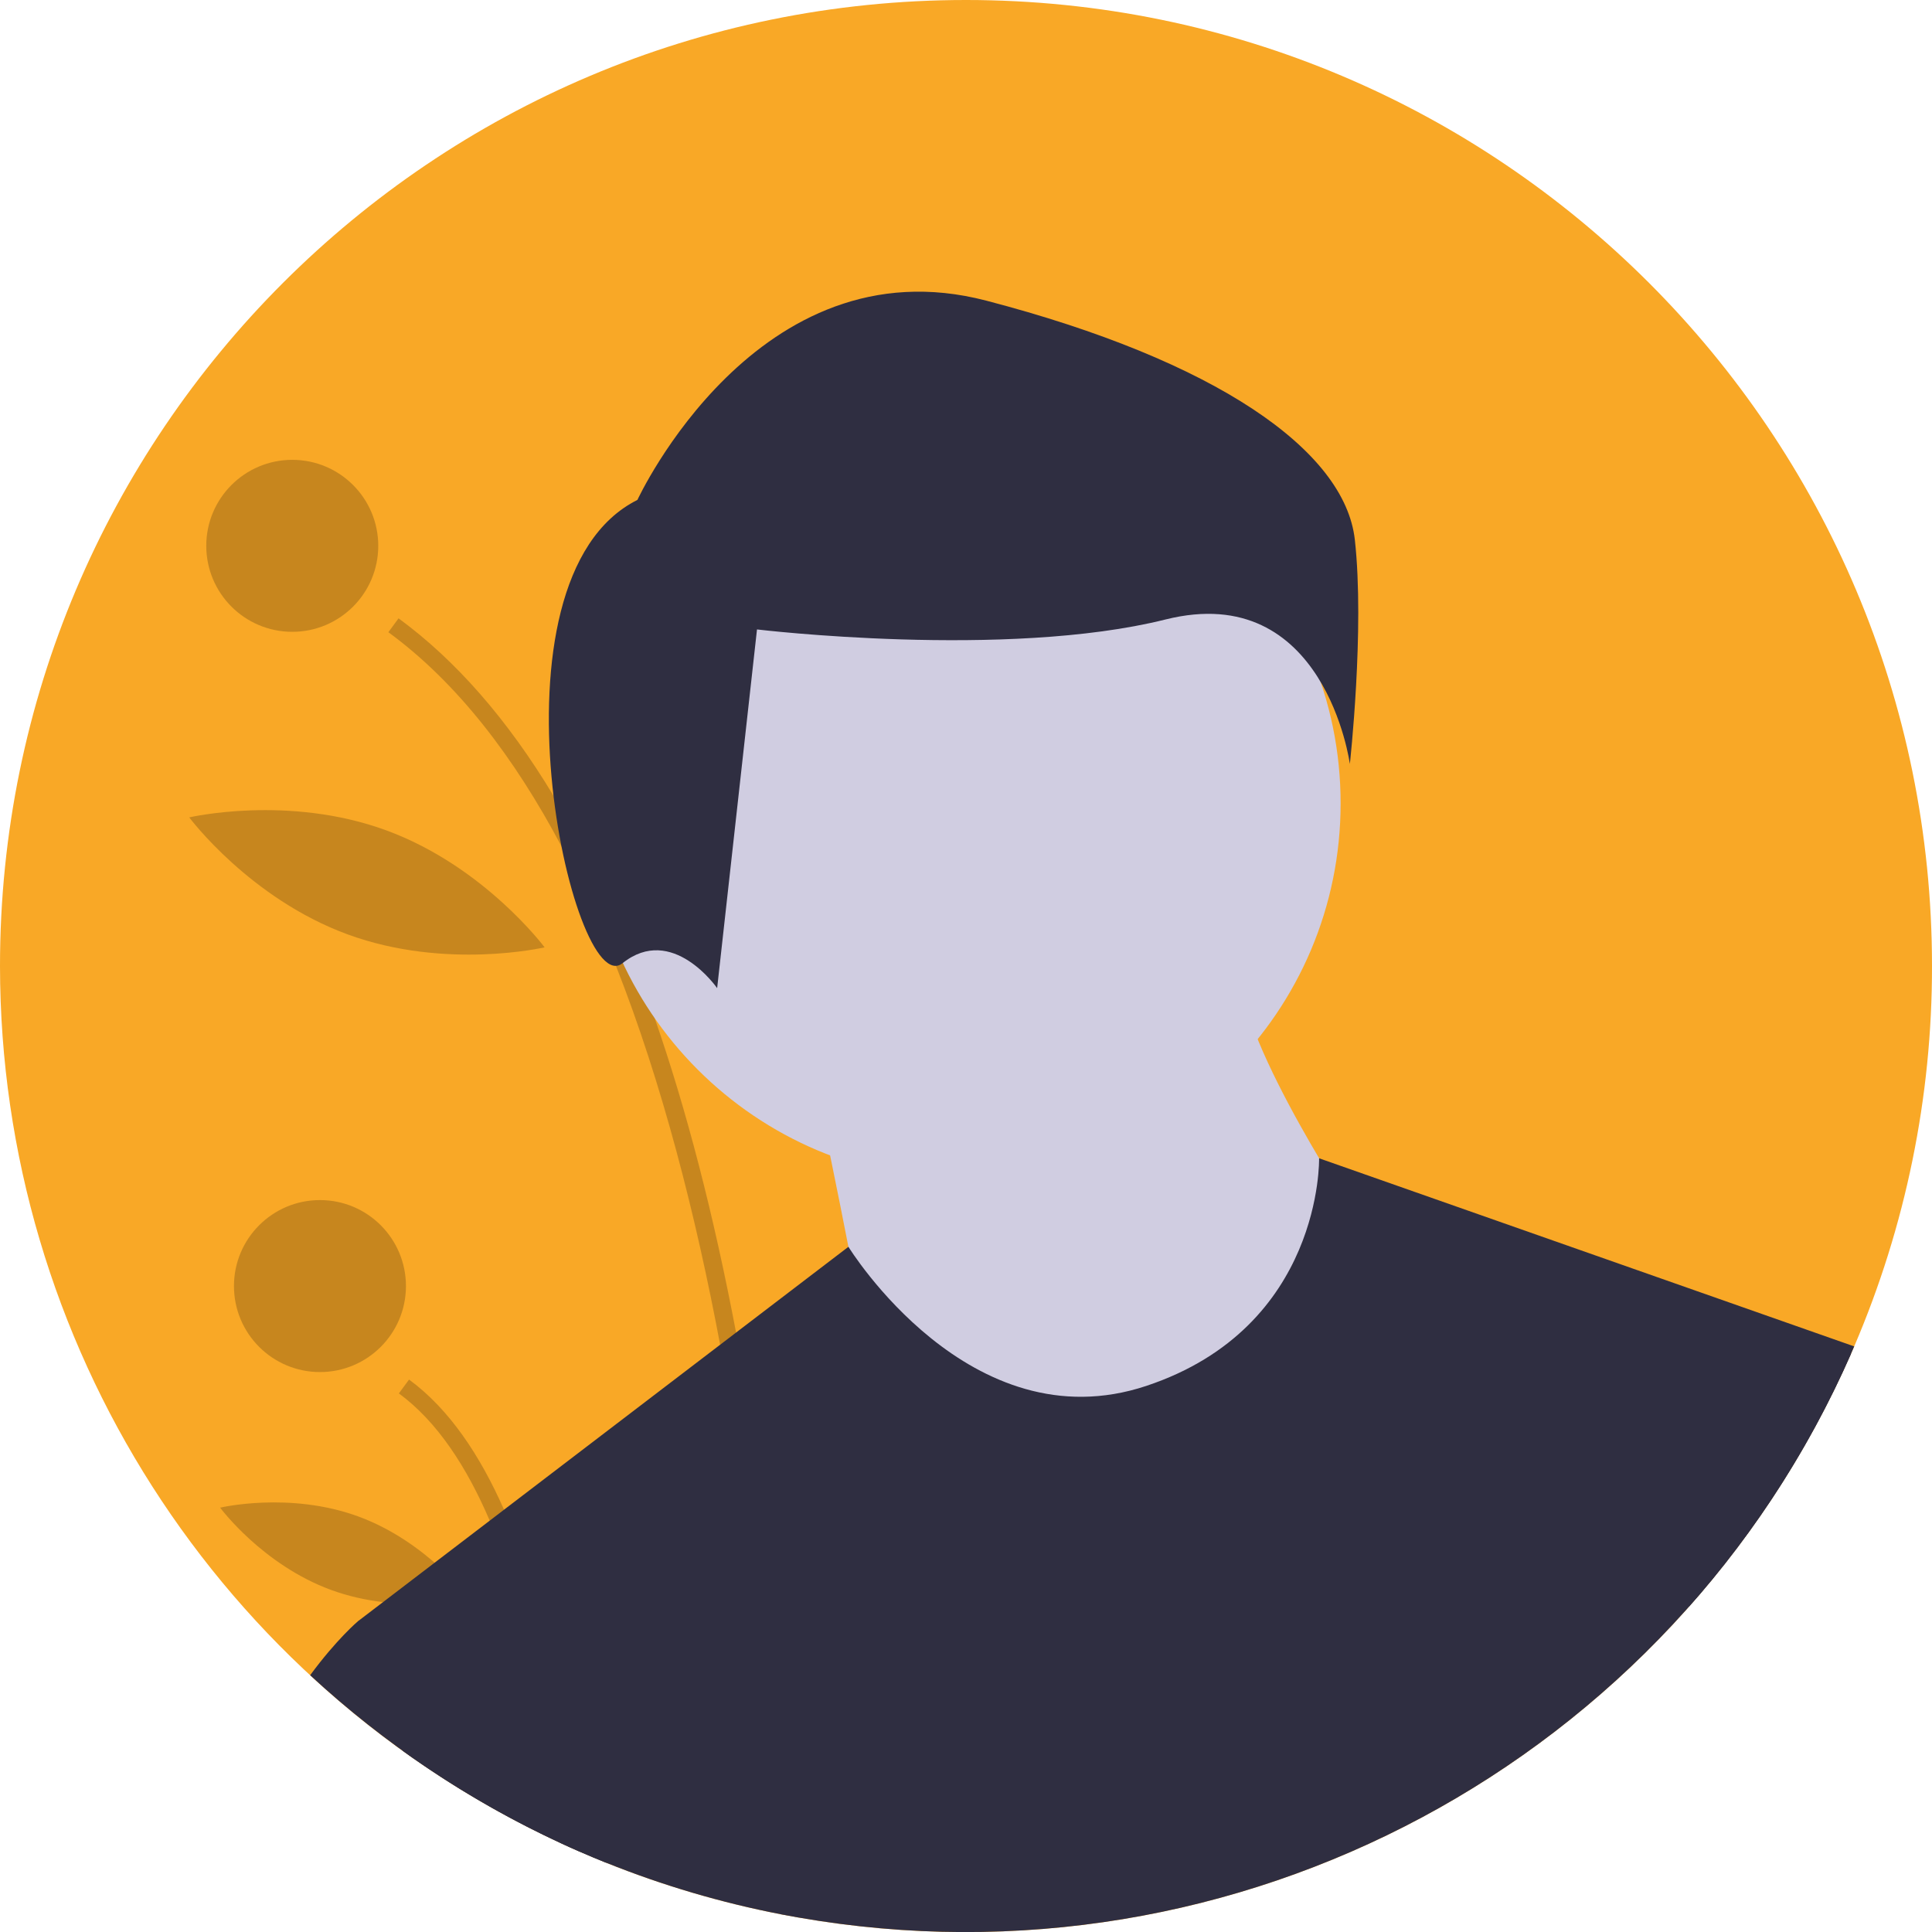
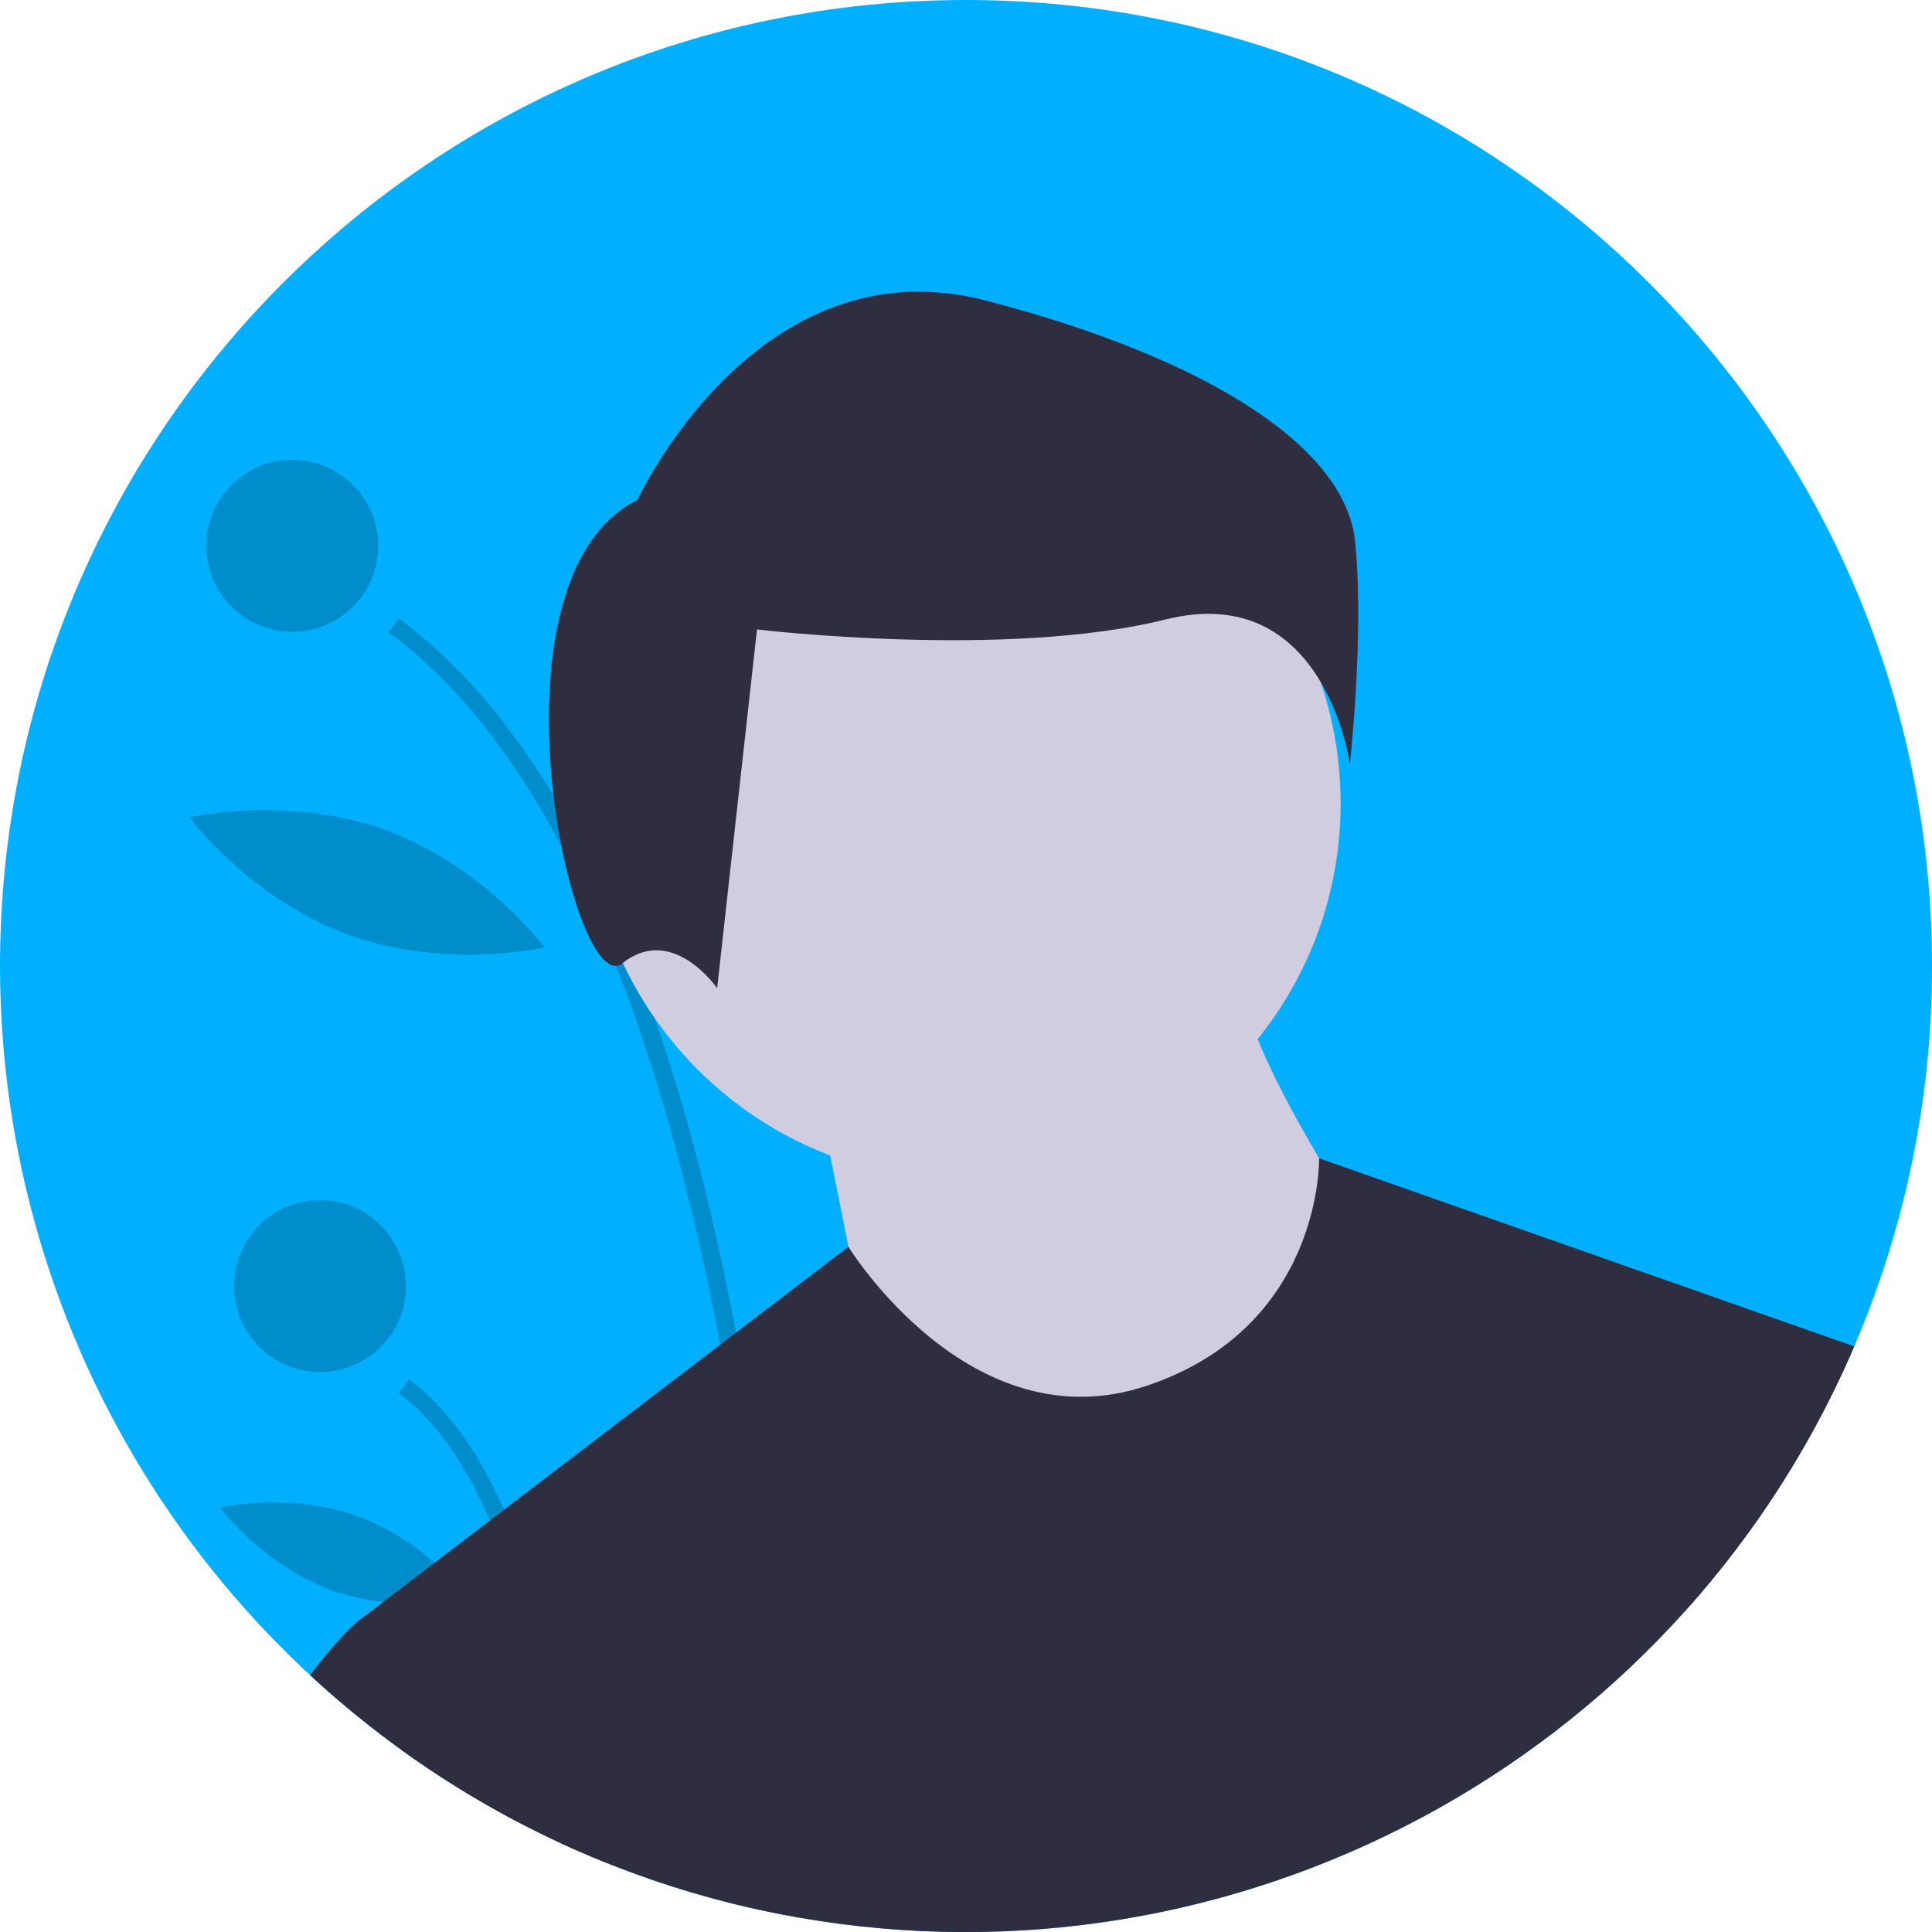
<svg xmlns="http://www.w3.org/2000/svg" id="e59edb86-a3bc-4694-8aac-31e565ca5cfc" data-name="Layer 1" width="676" height="676" viewBox="0 0 676 676">
-   <path d="M938,450a336.852,336.852,0,0,1-27.22,133.1L909.66,585.68A338.559,338.559,0,0,1,541.35,782.93q-3.045-.54-6.08-1.12a334.981,334.981,0,0,1-61.14-18.03q-4.815-1.935-9.56-4.01c-2.16-.94-4.32-1.91-6.46-2.91A338.414,338.414,0,0,1,262,450c0-186.67,151.33-338,338-338S938,263.33,938,450Z" transform="translate(-262 -112)" fill="#f9a826" />
+   <path d="M938,450a336.852,336.852,0,0,1-27.22,133.1L909.66,585.68A338.559,338.559,0,0,1,541.35,782.93q-3.045-.54-6.08-1.12a334.981,334.981,0,0,1-61.14-18.03q-4.815-1.935-9.56-4.01c-2.16-.94-4.32-1.91-6.46-2.91A338.414,338.414,0,0,1,262,450c0-186.67,151.33-338,338-338S938,263.33,938,450Z" transform="translate(-262 -112)" fill="#00b0ff" />
  <path d="M541.35,782.93q-3.045-.54-6.08-1.12c-1.32-38.31-5.85-116.94-21.3-199.29C505.52,537.45,493.79,491.25,477.52,449.95a412.604,412.604,0,0,0-19.07-41.84c-16.44-31.05-36.38-57.19-60.56-74.9l3.56-4.86q30.165,22.11,54.22,62.08,7.215,11.97,13.86,25.54,7.125,14.52,13.59,30.83,4.125,10.38,7.97,21.48,16.74,48.195,28.46,109.98,2.595,13.65,4.94,27.97C536.6,680.2,540.25,748.59,541.35,782.93Z" transform="translate(-262 -112)" opacity="0.2" />
  <path d="M464.57,759.77c-2.16-.94-4.32-1.91-6.46-2.91-2.09-22.7-5.93-50.86-12.95-77.59A254.557,254.557,0,0,0,433.35,644.07c-8.01-18.75-18.38-34.69-31.79-44.52l3.56-4.85c14.04,10.28,24.87,26.53,33.24,45.54,9.43,21.42,15.72,46.35,19.91,70.17C461.38,728.1,463.34,745.19,464.57,759.77Z" transform="translate(-262 -112)" opacity="0.2" />
  <circle cx="102.262" cy="190.982" r="30.089" opacity="0.2" />
  <circle cx="111.951" cy="449.991" r="30.089" opacity="0.2" />
  <path d="M483.714,353.521c-6.38,35.997,7.705,68.592,7.705,68.592s24.43-25.768,30.81-61.766-7.705-68.592-7.705-68.592S490.095,317.524,483.714,353.521Z" transform="translate(-262 -112)" opacity="0.2" />
  <path d="M383.718,438.971c34.335,12.555,68.837,4.498,68.837,4.498s-21.166-28.413-55.501-40.968-68.837-4.498-68.837-4.498S349.383,426.416,383.718,438.971Z" transform="translate(-262 -112)" opacity="0.2" />
  <path d="M377.895,668.333c24.066,8.8,48.283,3.059,48.283,3.059S411.377,651.384,387.311,642.584s-48.283-3.059-48.283-3.059S353.829,659.533,377.895,668.333Z" transform="translate(-262 -112)" opacity="0.2" />
  <circle cx="337.306" cy="281.079" r="131.77" fill="#d0cde1" />
  <path d="M547.833,493.965s16.471,78.239,16.471,86.474,78.239,45.296,78.239,45.296L712.546,613.382,737.253,539.261s-41.178-61.767-41.178-86.474Z" transform="translate(-262 -112)" fill="#d0cde1" />
  <path d="M910.78,583.1,909.66,585.68A338.559,338.559,0,0,1,541.35,782.93q-3.045-.54-6.08-1.12a334.981,334.981,0,0,1-61.14-18.03q-4.815-1.935-9.56-4.01c-2.16-.94-4.32-1.91-6.46-2.91a337.593,337.593,0,0,1-55.25-32.28l-15.62-45.31,8.78-6.7,18.06-13.79,19.27-14.71,5.01-3.83,75.61-57.72,5.58-4.26,39.3-30,.01-.01s42.5,69.25,104.27,48.66,60.42-79.63,60.42-79.63Z" transform="translate(-262 -112)" fill="#2f2e41" />
  <path d="M485.035,286.916s41.837-90.646,122.023-69.728,125.51,52.296,128.996,83.673-1.743,78.443-1.743,78.443-8.716-64.498-64.498-50.552-142.941,3.486-142.941,3.486L512.926,457.748s-15.689-22.661-33.121-8.716S429.253,314.807,485.035,286.916Z" transform="translate(-262 -112)" fill="#2f2e41" />
  <path d="M474.13,763.78q-4.815-1.935-9.56-4.01c-2.16-.94-4.32-1.91-6.46-2.91a338.835,338.835,0,0,1-87.59-58.7c9.19-12.52,16.72-18.89,16.72-18.89h61.77l9.26,31.14Z" transform="translate(-262 -112)" fill="#2f2e41" />
  <path d="M856.67,576.32l52.99,9.36A337.944,337.944,0,0,1,852.9,674.25Z" transform="translate(-262 -112)" fill="#2f2e41" />
</svg>
